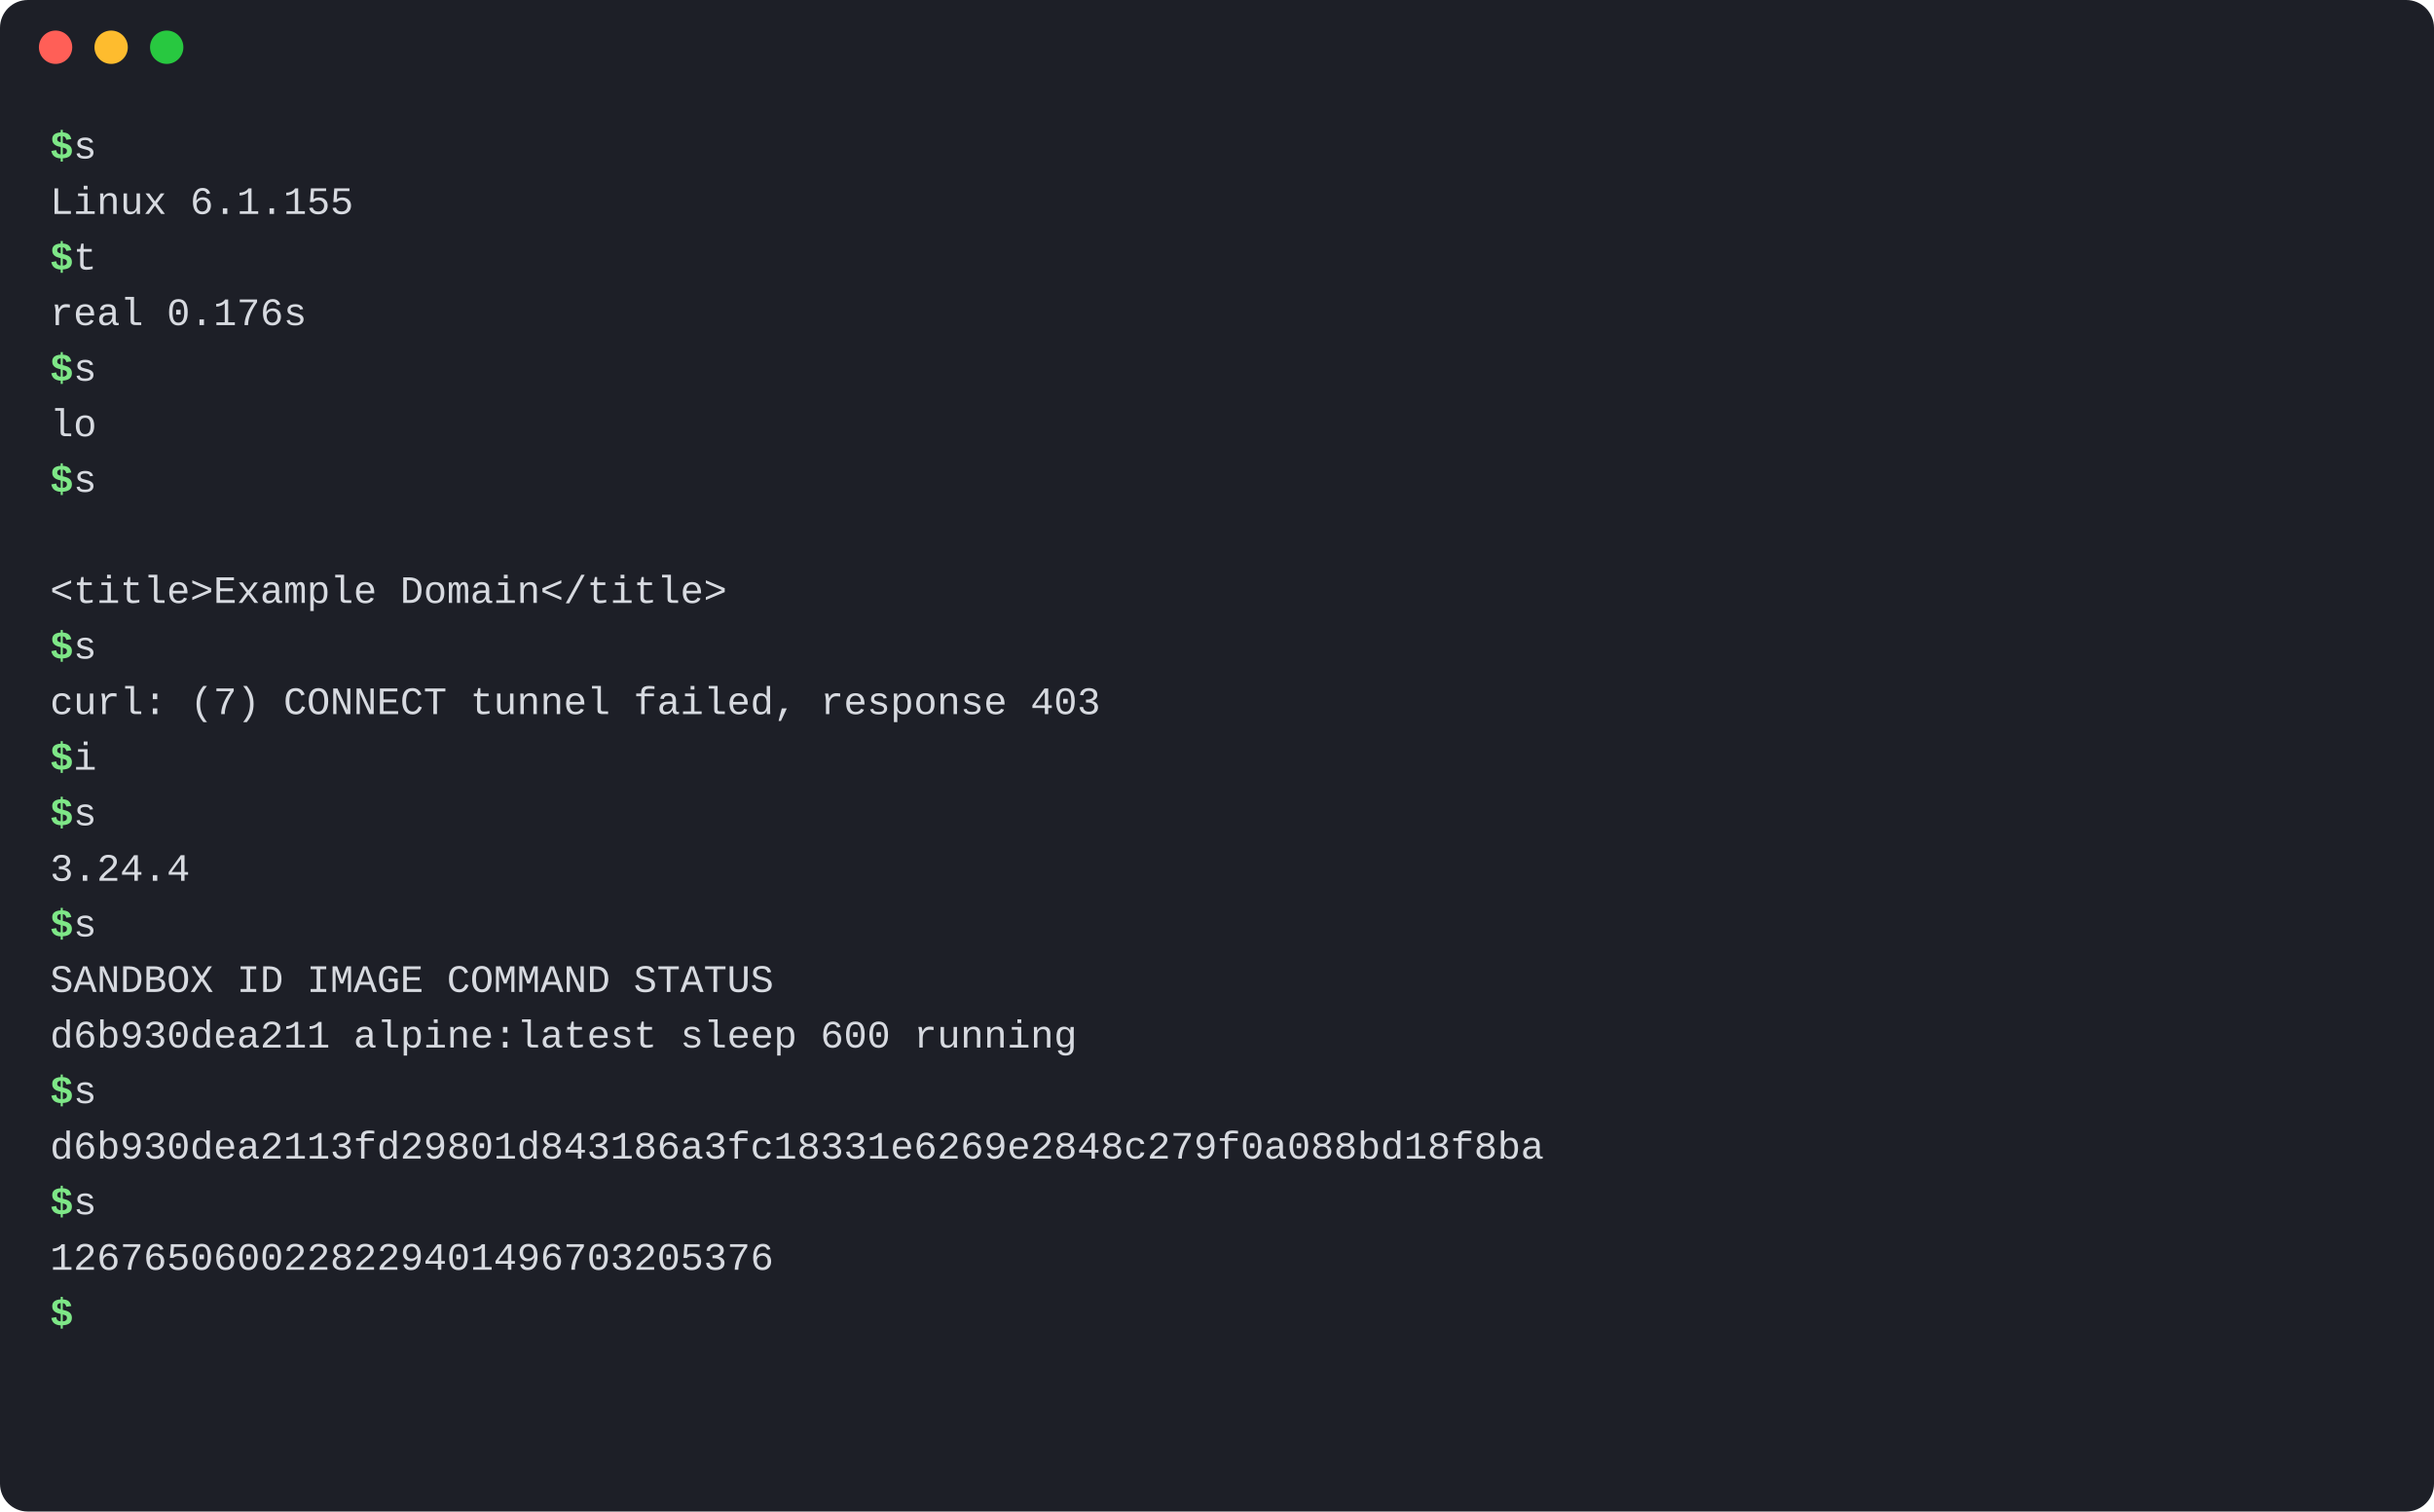
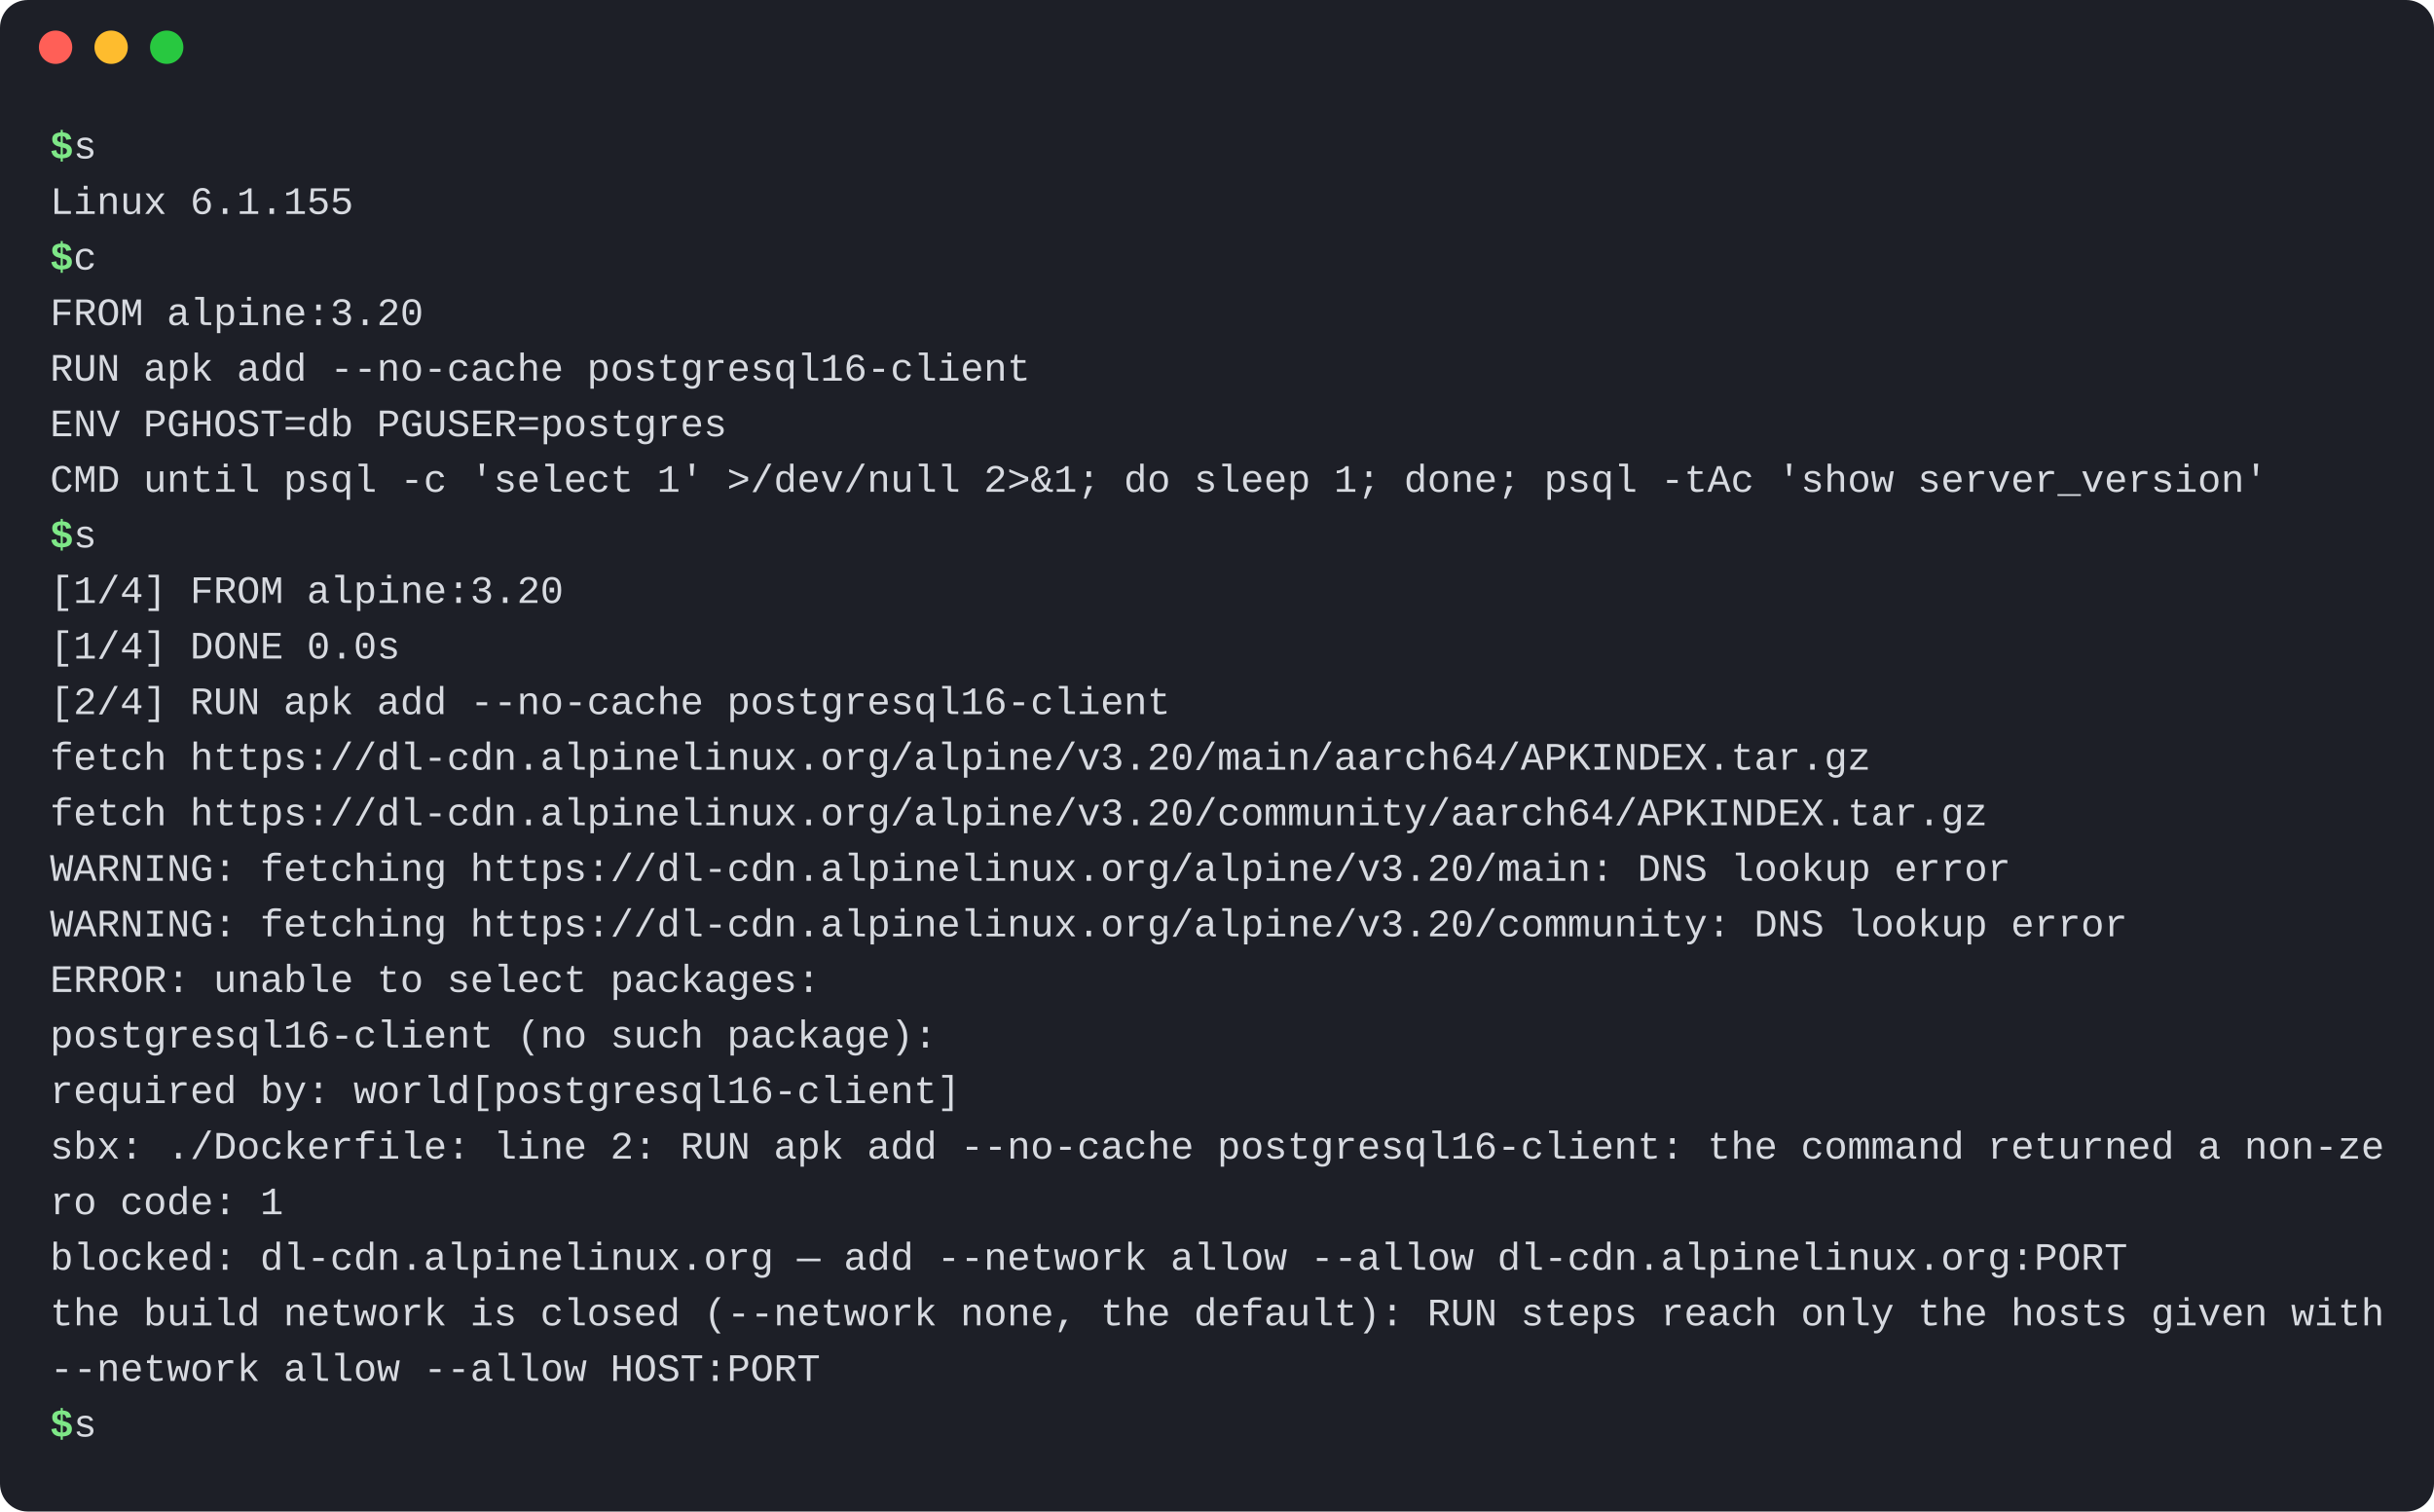
- <svg xmlns="http://www.w3.org/2000/svg" width="876" height="544" viewBox="0 0 876 544" role="img" aria-label="sbx demo: run, network allow list, exec, ps, rm">
+ <svg xmlns="http://www.w3.org/2000/svg" width="876" height="544" viewBox="0 0 876 544" role="img" aria-label="sbx demo: a build with the network closed, then allowed; postgres with a volume; the app connected to it">
  <style>
text{font-family:ui-monospace,SFMono-Regular,Menlo,Consolas,"Liberation Mono",monospace;font-size:14px;fill:#d7dae0;white-space:pre}
.p{fill:#7ee787;font-weight:bold}.c{fill:#7d8590}
- .scr{animation:s 43.822s step-end infinite}
- @keyframes s{0%{transform:translateY(0)}}@keyframes a0{0%,1.710%{opacity:0}1.711%,100%{opacity:1}}.a0{animation:a0 43.822s step-end infinite}@keyframes t0{0%,2.852%{transform:translateX(0);animation-timing-function:steps(29,end)}4.838%,100%{transform:translateX(243.6px)}}.t0{animation:t0 43.822s infinite}@keyframes a1{0%,5.819%{opacity:0}5.820%,100%{opacity:1}}.a1{animation:a1 43.822s step-end infinite}@keyframes a2{0%,9.294%{opacity:0}9.295%,100%{opacity:1}}.a2{animation:a2 43.822s step-end infinite}@keyframes t2{0%,10.436%{transform:translateX(0);animation-timing-function:steps(29,end)}12.421%,100%{transform:translateX(243.6px)}}.t2{animation:t2 43.822s infinite}@keyframes a3{0%,13.507%{opacity:0}13.508%,100%{opacity:1}}.a3{animation:a3 43.822s step-end infinite}@keyframes a4{0%,16.930%{opacity:0}16.931%,100%{opacity:1}}.a4{animation:a4 43.822s step-end infinite}@keyframes t4{0%,18.072%{transform:translateX(0);animation-timing-function:steps(68,end)}22.727%,100%{transform:translateX(571.2px)}}.t4{animation:t4 43.822s infinite}@keyframes a5{0%,23.725%{opacity:0}23.726%,100%{opacity:1}}.a5{animation:a5 43.822s step-end infinite}@keyframes a6{0%,27.182%{opacity:0}27.183%,100%{opacity:1}}.a6{animation:a6 43.822s step-end infinite}@keyframes t6{0%,28.324%{transform:translateX(0);animation-timing-function:steps(98,end)}35.033%,100%{transform:translateX(823.2px)}}.t6{animation:t6 43.822s infinite}@keyframes a7{0%,27.182%{opacity:0}27.183%,100%{opacity:1}}.a7{animation:a7 43.822s step-end infinite}@keyframes t7{0%,35.033%{transform:translateX(0);animation-timing-function:steps(23,end)}36.607%,100%{transform:translateX(193.2px)}}.t7{animation:t7 43.822s infinite}@keyframes a8{0%,38.285%{opacity:0}38.286%,100%{opacity:1}}.a8{animation:a8 43.822s step-end infinite}@keyframes a9{0%,41.709%{opacity:0}41.710%,100%{opacity:1}}.a9{animation:a9 43.822s step-end infinite}@keyframes t9{0%,42.851%{transform:translateX(0);animation-timing-function:steps(91,end)}49.080%,100%{transform:translateX(764.4px)}}.t9{animation:t9 43.822s infinite}@keyframes a10{0%,50.217%{opacity:0}50.218%,100%{opacity:1}}.a10{animation:a10 43.822s step-end infinite}@keyframes a11{0%,53.690%{opacity:0}53.691%,100%{opacity:1}}.a11{animation:a11 43.822s step-end infinite}@keyframes t11{0%,54.832%{transform:translateX(0);animation-timing-function:steps(33,end)}57.091%,100%{transform:translateX(277.2px)}}.t11{animation:t11 43.822s infinite}@keyframes a12{0%,61.548%{opacity:0}61.549%,100%{opacity:1}}.a12{animation:a12 43.822s step-end infinite}@keyframes t12{0%,62.690%{transform:translateX(0);animation-timing-function:steps(36,end)}65.154%,100%{transform:translateX(302.4px)}}.t12{animation:t12 43.822s infinite}@keyframes a13{0%,65.869%{opacity:0}65.870%,100%{opacity:1}}.a13{animation:a13 43.822s step-end infinite}@keyframes a14{0%,69.295%{opacity:0}69.296%,100%{opacity:1}}.a14{animation:a14 43.822s step-end infinite}@keyframes t14{0%,70.437%{transform:translateX(0);animation-timing-function:steps(6,end)}70.848%,100%{transform:translateX(50.4px)}}.t14{animation:t14 43.822s infinite}@keyframes a15{0%,71.548%{opacity:0}71.549%,100%{opacity:1}}.a15{animation:a15 43.822s step-end infinite}@keyframes a16{0%,71.549%{opacity:0}71.550%,100%{opacity:1}}.a16{animation:a16 43.822s step-end infinite}@keyframes a17{0%,74.976%{opacity:0}74.977%,100%{opacity:1}}.a17{animation:a17 43.822s step-end infinite}@keyframes t17{0%,76.118%{transform:translateX(0);animation-timing-function:steps(13,end)}77.008%,100%{transform:translateX(109.2px)}}.t17{animation:t17 43.822s infinite}@keyframes a18{0%,77.753%{opacity:0}77.754%,100%{opacity:1}}.a18{animation:a18 43.822s step-end infinite}@keyframes a19{0%,81.179%{opacity:0}81.180%,100%{opacity:1}}.a19{animation:a19 43.822s step-end infinite}@keyframes t19{0%,82.321%{transform:translateX(0);animation-timing-function:steps(57,end)}86.223%,100%{transform:translateX(478.8px)}}.t19{animation:t19 43.822s infinite}@keyframes a20{0%,87.414%{opacity:0}87.415%,100%{opacity:1}}.a20{animation:a20 43.822s step-end infinite}@keyframes a21{0%,90.871%{opacity:0}90.872%,100%{opacity:1}}.a21{animation:a21 43.822s step-end infinite}
+ .scr{animation:s 47.656s step-end infinite}
+ @keyframes s{0%{transform:translateY(0)}34.054%{transform:translateY(-0px)}34.055%{transform:translateY(-20px)}34.054%{transform:translateY(-20px)}34.055%{transform:translateY(-40px)}34.054%{transform:translateY(-40px)}34.055%{transform:translateY(-60px)}37.214%{transform:translateY(-60px)}37.215%{transform:translateY(-80px)}37.214%{transform:translateY(-80px)}37.215%{transform:translateY(-100px)}37.214%{transform:translateY(-100px)}37.215%{transform:translateY(-120px)}37.214%{transform:translateY(-120px)}37.215%{transform:translateY(-140px)}37.214%{transform:translateY(-140px)}37.215%{transform:translateY(-160px)}37.214%{transform:translateY(-160px)}37.215%{transform:translateY(-180px)}37.355%{transform:translateY(-180px)}37.356%{transform:translateY(-200px)}37.355%{transform:translateY(-200px)}37.356%{transform:translateY(-220px)}40.505%{transform:translateY(-220px)}40.506%{transform:translateY(-240px)}65.599%{transform:translateY(-240px)}65.600%{transform:translateY(-260px)}66.493%{transform:translateY(-260px)}66.494%{transform:translateY(-280px)}69.644%{transform:translateY(-280px)}69.645%{transform:translateY(-300px)}79.145%{transform:translateY(-300px)}79.146%{transform:translateY(-320px)}82.323%{transform:translateY(-320px)}82.324%{transform:translateY(-340px)}88.456%{transform:translateY(-340px)}88.457%{transform:translateY(-360px)}91.605%{transform:translateY(-360px)}91.606%{transform:translateY(-380px)}}@keyframes a0{0%,1.573%{opacity:0}1.574%,100%{opacity:1}}.a0{animation:a0 47.656s step-end infinite}@keyframes t0{0%,2.623%{transform:translateX(0);animation-timing-function:steps(80,end)}7.659%,100%{transform:translateX(672.0px)}}.t0{animation:t0 47.656s infinite}@keyframes a1{0%,8.539%{opacity:0}8.540%,100%{opacity:1}}.a1{animation:a1 47.656s step-end infinite}@keyframes a2{0%,11.708%{opacity:0}11.709%,100%{opacity:1}}.a2{animation:a2 47.656s step-end infinite}@keyframes t2{0%,12.758%{transform:translateX(0);animation-timing-function:steps(14,end)}13.639%,100%{transform:translateX(117.6px)}}.t2{animation:t2 47.656s infinite}@keyframes a3{0%,14.274%{opacity:0}14.275%,100%{opacity:1}}.a3{animation:a3 47.656s step-end infinite}@keyframes a4{0%,14.274%{opacity:0}14.275%,100%{opacity:1}}.a4{animation:a4 47.656s step-end infinite}@keyframes a5{0%,14.274%{opacity:0}14.275%,100%{opacity:1}}.a5{animation:a5 47.656s step-end infinite}@keyframes a6{0%,14.274%{opacity:0}14.275%,100%{opacity:1}}.a6{animation:a6 47.656s step-end infinite}@keyframes a7{0%,17.422%{opacity:0}17.423%,100%{opacity:1}}.a7{animation:a7 47.656s step-end infinite}@keyframes t7{0%,18.472%{transform:translateX(0);animation-timing-function:steps(84,end)}23.760%,100%{transform:translateX(705.6px)}}.t7{animation:t7 47.656s infinite}@keyframes a8{0%,24.426%{opacity:0}24.427%,100%{opacity:1}}.a8{animation:a8 47.656s step-end infinite}@keyframes a9{0%,24.427%{opacity:0}24.428%,100%{opacity:1}}.a9{animation:a9 47.656s step-end infinite}@keyframes a10{0%,24.427%{opacity:0}24.428%,100%{opacity:1}}.a10{animation:a10 47.656s step-end infinite}@keyframes a11{0%,24.848%{opacity:0}24.849%,100%{opacity:1}}.a11{animation:a11 47.656s step-end infinite}@keyframes a12{0%,24.848%{opacity:0}24.849%,100%{opacity:1}}.a12{animation:a12 47.656s step-end infinite}@keyframes a13{0%,24.848%{opacity:0}24.849%,100%{opacity:1}}.a13{animation:a13 47.656s step-end infinite}@keyframes a14{0%,24.848%{opacity:0}24.849%,100%{opacity:1}}.a14{animation:a14 47.656s step-end infinite}@keyframes a15{0%,24.848%{opacity:0}24.849%,100%{opacity:1}}.a15{animation:a15 47.656s step-end infinite}@keyframes a16{0%,24.848%{opacity:0}24.849%,100%{opacity:1}}.a16{animation:a16 47.656s step-end infinite}@keyframes a17{0%,24.848%{opacity:0}24.849%,100%{opacity:1}}.a17{animation:a17 47.656s step-end infinite}@keyframes a18{0%,24.848%{opacity:0}24.849%,100%{opacity:1}}.a18{animation:a18 47.656s step-end infinite}@keyframes a19{0%,24.848%{opacity:0}24.849%,100%{opacity:1}}.a19{animation:a19 47.656s step-end infinite}@keyframes a20{0%,24.848%{opacity:0}24.849%,100%{opacity:1}}.a20{animation:a20 47.656s step-end infinite}@keyframes a21{0%,24.848%{opacity:0}24.849%,100%{opacity:1}}.a21{animation:a21 47.656s step-end infinite}@keyframes a22{0%,24.848%{opacity:0}24.849%,100%{opacity:1}}.a22{animation:a22 47.656s step-end infinite}@keyframes a23{0%,27.998%{opacity:0}27.999%,100%{opacity:1}}.a23{animation:a23 47.656s step-end infinite}@keyframes t23{0%,29.048%{transform:translateX(0);animation-timing-function:steps(69,end)}33.392%,100%{transform:translateX(579.6px)}}.t23{animation:t23 47.656s infinite}@keyframes a24{0%,34.054%{opacity:0}34.055%,100%{opacity:1}}.a24{animation:a24 47.656s step-end infinite}@keyframes a25{0%,34.054%{opacity:0}34.055%,100%{opacity:1}}.a25{animation:a25 47.656s step-end infinite}@keyframes a26{0%,34.054%{opacity:0}34.055%,100%{opacity:1}}.a26{animation:a26 47.656s step-end infinite}@keyframes a27{0%,37.214%{opacity:0}37.215%,100%{opacity:1}}.a27{animation:a27 47.656s step-end infinite}@keyframes a28{0%,37.214%{opacity:0}37.215%,100%{opacity:1}}.a28{animation:a28 47.656s step-end infinite}@keyframes a29{0%,37.214%{opacity:0}37.215%,100%{opacity:1}}.a29{animation:a29 47.656s step-end infinite}@keyframes a30{0%,37.214%{opacity:0}37.215%,100%{opacity:1}}.a30{animation:a30 47.656s step-end infinite}@keyframes a31{0%,37.214%{opacity:0}37.215%,100%{opacity:1}}.a31{animation:a31 47.656s step-end infinite}@keyframes a32{0%,37.214%{opacity:0}37.215%,100%{opacity:1}}.a32{animation:a32 47.656s step-end infinite}@keyframes a33{0%,37.355%{opacity:0}37.356%,100%{opacity:1}}.a33{animation:a33 47.656s step-end infinite}@keyframes a34{0%,37.355%{opacity:0}37.356%,100%{opacity:1}}.a34{animation:a34 47.656s step-end infinite}@keyframes a35{0%,40.505%{opacity:0}40.506%,100%{opacity:1}}.a35{animation:a35 47.656s step-end infinite}@keyframes t35{0%,41.555%{transform:translateX(0);animation-timing-function:steps(92,end)}47.347%,100%{transform:translateX(772.8px)}}.t35{animation:t35 47.656s infinite}@keyframes a36{0%,65.599%{opacity:0}65.600%,100%{opacity:1}}.a36{animation:a36 47.656s step-end infinite}@keyframes a37{0%,66.493%{opacity:0}66.494%,100%{opacity:1}}.a37{animation:a37 47.656s step-end infinite}@keyframes a38{0%,69.644%{opacity:0}69.645%,100%{opacity:1}}.a38{animation:a38 47.656s step-end infinite}@keyframes t38{0%,70.694%{transform:translateX(0);animation-timing-function:steps(52,end)}73.967%,100%{transform:translateX(436.8px)}}.t38{animation:t38 47.656s infinite}@keyframes a39{0%,79.145%{opacity:0}79.146%,100%{opacity:1}}.a39{animation:a39 47.656s step-end infinite}@keyframes a40{0%,82.323%{opacity:0}82.324%,100%{opacity:1}}.a40{animation:a40 47.656s step-end infinite}@keyframes t40{0%,83.373%{transform:translateX(0);animation-timing-function:steps(69,end)}87.717%,100%{transform:translateX(579.6px)}}.t40{animation:t40 47.656s infinite}@keyframes a41{0%,88.456%{opacity:0}88.457%,100%{opacity:1}}.a41{animation:a41 47.656s step-end infinite}@keyframes a42{0%,91.605%{opacity:0}91.606%,100%{opacity:1}}.a42{animation:a42 47.656s step-end infinite}
</style>
  <rect width="876" height="544" rx="10" fill="#1d1f27" />
  <circle cx="20" cy="17" r="6" fill="#ff5f57" />
  <circle cx="40" cy="17" r="6" fill="#febc2e" />
  <circle cx="60" cy="17" r="6" fill="#28c840" />
  <clipPath id="screen">
    <rect x="0" y="0" width="848.4" height="480.0" />
  </clipPath>
  <g transform="translate(18 43)">
    <g clip-path="url(#screen)">
      <g class="scr">
-         <text class="a0" x="0" y="14.0" textLength="260.4" lengthAdjust="spacingAndGlyphs">
-           <tspan class="p">$ </tspan>sbx run --rm alpine uname -sr</text>
-         <rect class="t0" x="16.8" y="0.0" width="252.0" height="20" fill="#1d1f27" />
+         <text class="a0" x="0" y="14.0" textLength="688.8" lengthAdjust="spacingAndGlyphs">
+           <tspan class="p">$ </tspan>sbx run --rm alpine:3.20 uname -sr        <tspan class="c">  # every sandbox boots its own kernel</tspan>
+         </text>
+         <rect class="t0" x="16.8" y="0.0" width="680.4" height="20" fill="#1d1f27" />
        <text class="a1" x="0" y="34.0" textLength="109.2" lengthAdjust="spacingAndGlyphs">Linux 6.1.155</text>
-         <text class="a2" x="0" y="54.0" textLength="260.4" lengthAdjust="spacingAndGlyphs">
-           <tspan class="p">$ </tspan>time sbx run --rm alpine true</text>
-         <rect class="t2" x="16.8" y="40.0" width="252.0" height="20" fill="#1d1f27" />
-         <text class="a3" x="0" y="74.0" textLength="92.4" lengthAdjust="spacingAndGlyphs">real 0.176s</text>
-         <text class="a4" x="0" y="94.0" textLength="588.0" lengthAdjust="spacingAndGlyphs">
-           <tspan class="p">$ </tspan>sbx run --rm alpine ls /sys/class/net   <tspan class="c">  # no network device at all</tspan>
+         <text class="a2" x="0" y="54.0" textLength="134.4" lengthAdjust="spacingAndGlyphs">
+           <tspan class="p">$ </tspan>cat Dockerfile</text>
+         <rect class="t2" x="16.8" y="40.0" width="126.0" height="20" fill="#1d1f27" />
+         <text class="a3" x="0" y="74.0" textLength="134.4" lengthAdjust="spacingAndGlyphs">FROM alpine:3.20</text>
+         <text class="a4" x="0" y="94.0" textLength="352.8" lengthAdjust="spacingAndGlyphs">RUN apk add --no-cache postgresql16-client</text>
+         <text class="a5" x="0" y="114.0" textLength="243.6" lengthAdjust="spacingAndGlyphs">ENV PGHOST=db PGUSER=postgres</text>
+         <text class="a6" x="0" y="134.0" textLength="798.0" lengthAdjust="spacingAndGlyphs">CMD until psql -c 'select 1' &gt;/dev/null 2&gt;&amp;1; do sleep 1; done; psql -tAc 'show server_version'</text>
+         <text class="a7" x="0" y="154.0" textLength="722.4" lengthAdjust="spacingAndGlyphs">
+           <tspan class="p">$ </tspan>sbx build -t app .                        <tspan class="c">  # RUN has no network unless you allow it</tspan>
        </text>
-         <rect class="t4" x="16.8" y="80.0" width="579.6" height="20" fill="#1d1f27" />
-         <text class="a5" x="0" y="114.0" textLength="16.8" lengthAdjust="spacingAndGlyphs">lo</text>
-         <text class="a6" x="0" y="134.0" textLength="840.0" lengthAdjust="spacingAndGlyphs">
-           <tspan class="p">$ </tspan>sbx run --rm --network allow --allow example.com:443 curlimages/curl -s https://example.com | grep</text>
-         <rect class="t6" x="16.8" y="120.0" width="831.6" height="20" fill="#1d1f27" />
-         <text class="a7" x="0" y="154.0" textLength="193.2" lengthAdjust="spacingAndGlyphs"> -o '&lt;title&gt;.*&lt;/title&gt;'</text>
-         <rect class="t7" x="0.0" y="140.0" width="201.6" height="20" fill="#1d1f27" />
-         <text class="a8" x="0" y="174.0" textLength="243.6" lengthAdjust="spacingAndGlyphs">&lt;title&gt;Example Domain&lt;/title&gt;</text>
-         <text class="a9" x="0" y="194.0" textLength="781.2" lengthAdjust="spacingAndGlyphs">
-           <tspan class="p">$ </tspan>sbx run --rm --network allow --allow example.com:443 curlimages/curl -sS https://github.com</text>
-         <rect class="t9" x="16.8" y="180.0" width="772.8" height="20" fill="#1d1f27" />
-         <text class="a10" x="0" y="214.0" textLength="378.0" lengthAdjust="spacingAndGlyphs">curl: (7) CONNECT tunnel failed, response 403</text>
-         <text class="a11" x="0" y="234.0" textLength="294.0" lengthAdjust="spacingAndGlyphs">
-           <tspan class="p">$ </tspan>id=$(sbx run -d alpine sleep 600)</text>
-         <rect class="t11" x="16.8" y="220.0" width="285.6" height="20" fill="#1d1f27" />
-         <text class="a12" x="0" y="254.0" textLength="319.2" lengthAdjust="spacingAndGlyphs">
-           <tspan class="p">$ </tspan>sbx exec $id cat /etc/alpine-release</text>
-         <rect class="t12" x="16.8" y="240.0" width="310.8" height="20" fill="#1d1f27" />
-         <text class="a13" x="0" y="274.0" textLength="50.4" lengthAdjust="spacingAndGlyphs">3.24.4</text>
-         <text class="a14" x="0" y="294.0" textLength="67.2" lengthAdjust="spacingAndGlyphs">
-           <tspan class="p">$ </tspan>sbx ps</text>
-         <rect class="t14" x="16.8" y="280.0" width="58.8" height="20" fill="#1d1f27" />
-         <text class="a15" x="0" y="314.0" textLength="646.8" lengthAdjust="spacingAndGlyphs">SANDBOX ID     IMAGE                    COMMAND                        STATUS</text>
-         <text class="a16" x="0" y="334.0" textLength="655.2" lengthAdjust="spacingAndGlyphs">d6b930dea211   alpine:latest            sleep 600                      running</text>
-         <text class="a17" x="0" y="354.0" textLength="126.0" lengthAdjust="spacingAndGlyphs">
-           <tspan class="p">$ </tspan>sbx rm -f $id</text>
-         <rect class="t17" x="16.8" y="340.0" width="117.6" height="20" fill="#1d1f27" />
-         <text class="a18" x="0" y="374.0" textLength="537.6" lengthAdjust="spacingAndGlyphs">d6b930dea2113fd29801d843186a3fc18331e6269e2848c279f0a088bd18f8ba</text>
-         <text class="a19" x="0" y="394.0" textLength="495.6" lengthAdjust="spacingAndGlyphs">
-           <tspan class="p">$ </tspan>sbx run --rm python:3.12-alpine python -c 'print(2**100)'</text>
-         <rect class="t19" x="16.8" y="380.0" width="487.2" height="20" fill="#1d1f27" />
-         <text class="a20" x="0" y="414.0" textLength="260.4" lengthAdjust="spacingAndGlyphs">1267650600228229401496703205376</text>
-         <text class="a21" x="0" y="434.0" textLength="16.8" lengthAdjust="spacingAndGlyphs">
+         <rect class="t7" x="16.8" y="140.0" width="714.0" height="20" fill="#1d1f27" />
+         <text class="a8" x="0" y="174.0" textLength="184.8" lengthAdjust="spacingAndGlyphs">[1/4] FROM alpine:3.20</text>
+         <text class="a9" x="0" y="194.0" textLength="126.0" lengthAdjust="spacingAndGlyphs">[1/4] DONE 0.0s</text>
+         <text class="a10" x="0" y="214.0" textLength="403.2" lengthAdjust="spacingAndGlyphs">[2/4] RUN apk add --no-cache postgresql16-client</text>
+         <text class="a11" x="0" y="234.0" textLength="655.2" lengthAdjust="spacingAndGlyphs">fetch https://dl-cdn.alpinelinux.org/alpine/v3.20/main/aarch64/APKINDEX.tar.gz</text>
+         <text class="a12" x="0" y="254.0" textLength="697.2" lengthAdjust="spacingAndGlyphs">fetch https://dl-cdn.alpinelinux.org/alpine/v3.20/community/aarch64/APKINDEX.tar.gz</text>
+         <text class="a13" x="0" y="274.0" textLength="705.6" lengthAdjust="spacingAndGlyphs">WARNING: fetching https://dl-cdn.alpinelinux.org/alpine/v3.20/main: DNS lookup error</text>
+         <text class="a14" x="0" y="294.0" textLength="747.6" lengthAdjust="spacingAndGlyphs">WARNING: fetching https://dl-cdn.alpinelinux.org/alpine/v3.20/community: DNS lookup error</text>
+         <text class="a15" x="0" y="314.0" textLength="277.2" lengthAdjust="spacingAndGlyphs">ERROR: unable to select packages:</text>
+         <text class="a16" x="0" y="334.0" textLength="336.0" lengthAdjust="spacingAndGlyphs">  postgresql16-client (no such package):</text>
+         <text class="a17" x="0" y="354.0" textLength="361.2" lengthAdjust="spacingAndGlyphs">    required by: world[postgresql16-client]</text>
+         <text class="a18" x="0" y="374.0" textLength="840.0" lengthAdjust="spacingAndGlyphs">sbx: ./Dockerfile: line 2: RUN apk add --no-cache postgresql16-client: the command returned a non-ze</text>
+         <text class="a19" x="0" y="394.0" textLength="84.0" lengthAdjust="spacingAndGlyphs">ro code: 1</text>
+         <text class="a20" x="0" y="414.0" textLength="747.6" lengthAdjust="spacingAndGlyphs">blocked: dl-cdn.alpinelinux.org — add --network allow --allow dl-cdn.alpinelinux.org:PORT</text>
+         <text class="a21" x="0" y="434.0" textLength="840.0" lengthAdjust="spacingAndGlyphs">the build network is closed (--network none, the default): RUN steps reach only the hosts given with</text>
+         <text class="a22" x="0" y="454.0" textLength="285.6" lengthAdjust="spacingAndGlyphs"> --network allow --allow HOST:PORT</text>
+         <text class="a23" x="0" y="474.0" textLength="596.4" lengthAdjust="spacingAndGlyphs">
+           <tspan class="p">$ </tspan>sbx build -t app --network allow --allow dl-cdn.alpinelinux.org:443 .</text>
+         <rect class="t23" x="16.8" y="460.0" width="588.0" height="20" fill="#1d1f27" />
+         <text class="a24" x="0" y="494.0" textLength="184.8" lengthAdjust="spacingAndGlyphs">[1/4] FROM alpine:3.20</text>
+         <text class="a25" x="0" y="514.0" textLength="126.0" lengthAdjust="spacingAndGlyphs">[1/4] DONE 0.0s</text>
+         <text class="a26" x="0" y="534.0" textLength="403.2" lengthAdjust="spacingAndGlyphs">[2/4] RUN apk add --no-cache postgresql16-client</text>
+         <text class="a27" x="0" y="554.0" textLength="126.0" lengthAdjust="spacingAndGlyphs">[2/4] DONE 1.5s</text>
+         <text class="a28" x="0" y="574.0" textLength="294.0" lengthAdjust="spacingAndGlyphs">[3/4] ENV PGHOST=db PGUSER=postgres</text>
+         <text class="a29" x="0" y="594.0" textLength="126.0" lengthAdjust="spacingAndGlyphs">[3/4] DONE 0.0s</text>
+         <text class="a30" x="0" y="614.0" textLength="840.0" lengthAdjust="spacingAndGlyphs">[4/4] CMD until psql -c 'select 1' &gt;/dev/null 2&gt;&amp;1; do sleep 1; done; psql -tAc 'show server_version</text>
+         <text class="a31" x="0" y="634.0" textLength="8.4" lengthAdjust="spacingAndGlyphs">'</text>
+         <text class="a32" x="0" y="654.0" textLength="126.0" lengthAdjust="spacingAndGlyphs">[4/4] DONE 0.0s</text>
+         <text class="a33" x="0" y="674.0" textLength="260.4" lengthAdjust="spacingAndGlyphs">Successfully built 270662e9efeb</text>
+         <text class="a34" x="0" y="694.0" textLength="252.0" lengthAdjust="spacingAndGlyphs">Successfully tagged app:latest</text>
+         <text class="a35" x="0" y="714.0" textLength="789.6" lengthAdjust="spacingAndGlyphs">
+           <tspan class="p">$ </tspan>sbx run -d --name db -v pgdata:/var/lib/postgresql/data -e POSTGRES_PASSWORD=dev postgres:17</text>
+         <rect class="t35" x="16.8" y="700.0" width="781.2" height="20" fill="#1d1f27" />
+         <text class="a36" x="0" y="734.0" textLength="294.0" lengthAdjust="spacingAndGlyphs">73cd1868ae15: erofs rootfs prepared</text>
+         <text class="a37" x="0" y="754.0" textLength="537.6" lengthAdjust="spacingAndGlyphs">bb4e8b0e63050850ecc1aafad123f3fb8da4bf1637fdb6bbd10205af29c0f169</text>
+         <text class="a38" x="0" y="774.0" textLength="453.6" lengthAdjust="spacingAndGlyphs">
+           <tspan class="p">$ </tspan>sbx run --rm --connect db:5432 -e PGPASSWORD=dev app</text>
+         <rect class="t38" x="16.8" y="760.0" width="445.2" height="20" fill="#1d1f27" />
+         <text class="a39" x="0" y="794.0" textLength="260.4" lengthAdjust="spacingAndGlyphs">17.12 (Debian 17.12-1.pgdg13+1)</text>
+         <text class="a40" x="0" y="814.0" textLength="596.4" lengthAdjust="spacingAndGlyphs">
+           <tspan class="p">$ </tspan>sbx rm -f db                              <tspan class="c">  # the volume pgdata stays</tspan>
+         </text>
+         <rect class="t40" x="16.8" y="800.0" width="588.0" height="20" fill="#1d1f27" />
+         <text class="a41" x="0" y="834.0" textLength="16.8" lengthAdjust="spacingAndGlyphs">db</text>
+         <text class="a42" x="0" y="854.0" textLength="16.8" lengthAdjust="spacingAndGlyphs">
          <tspan class="p">$ </tspan>
        </text>
      </g>
    </g>
  </g>
</svg>
